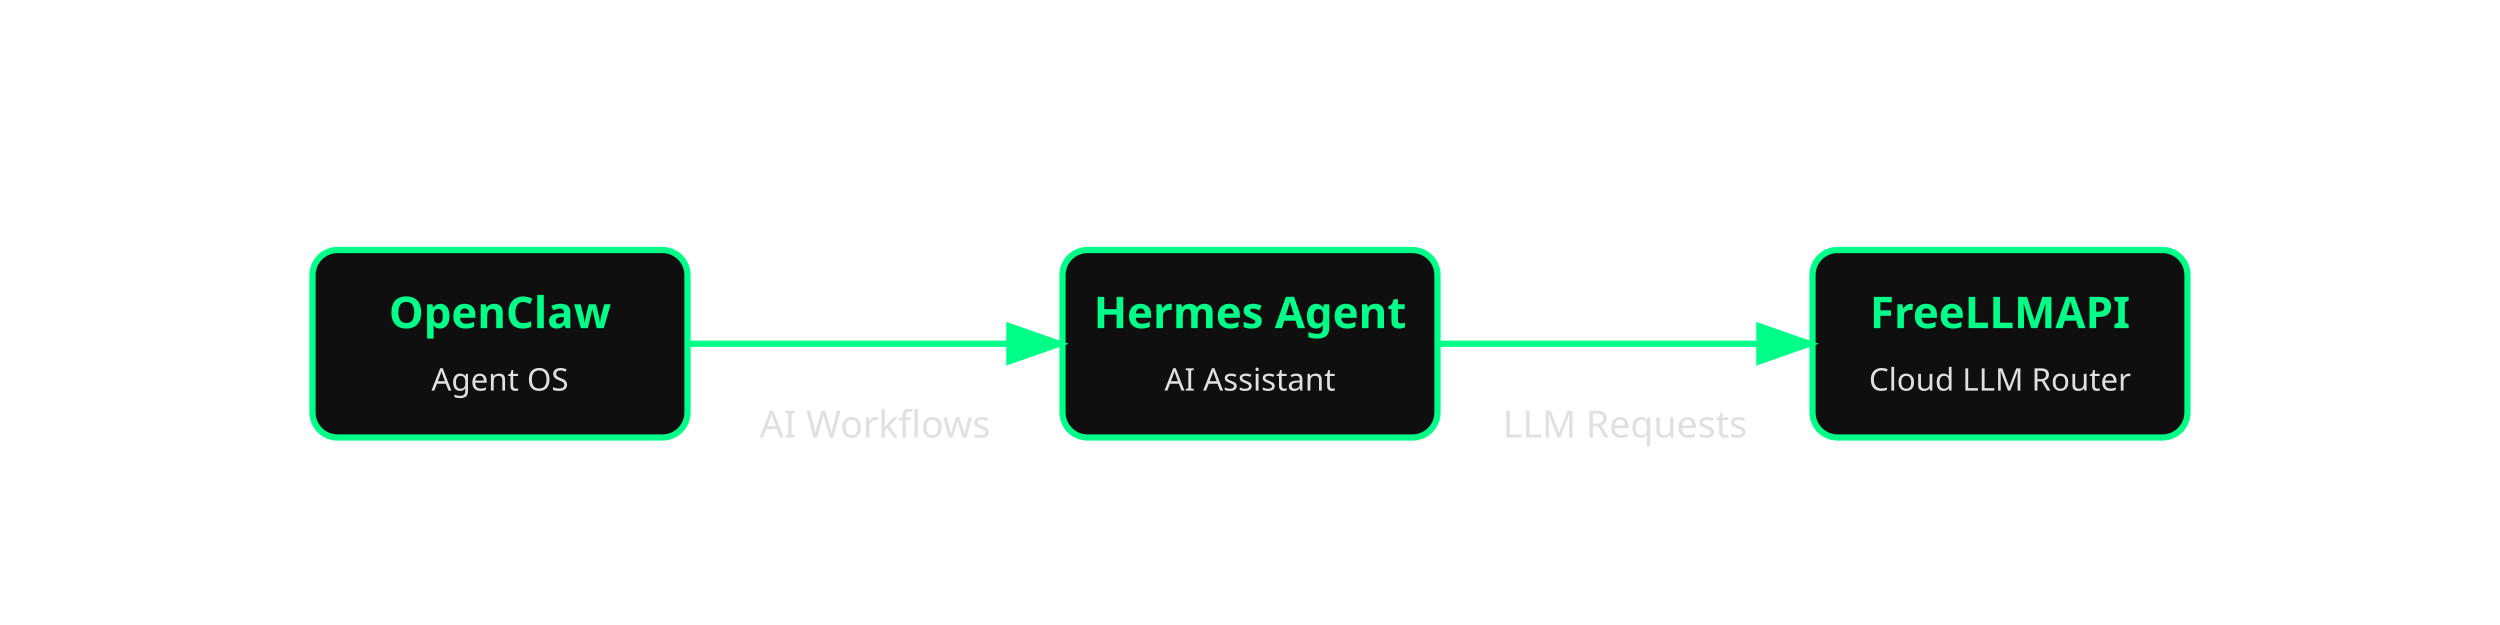
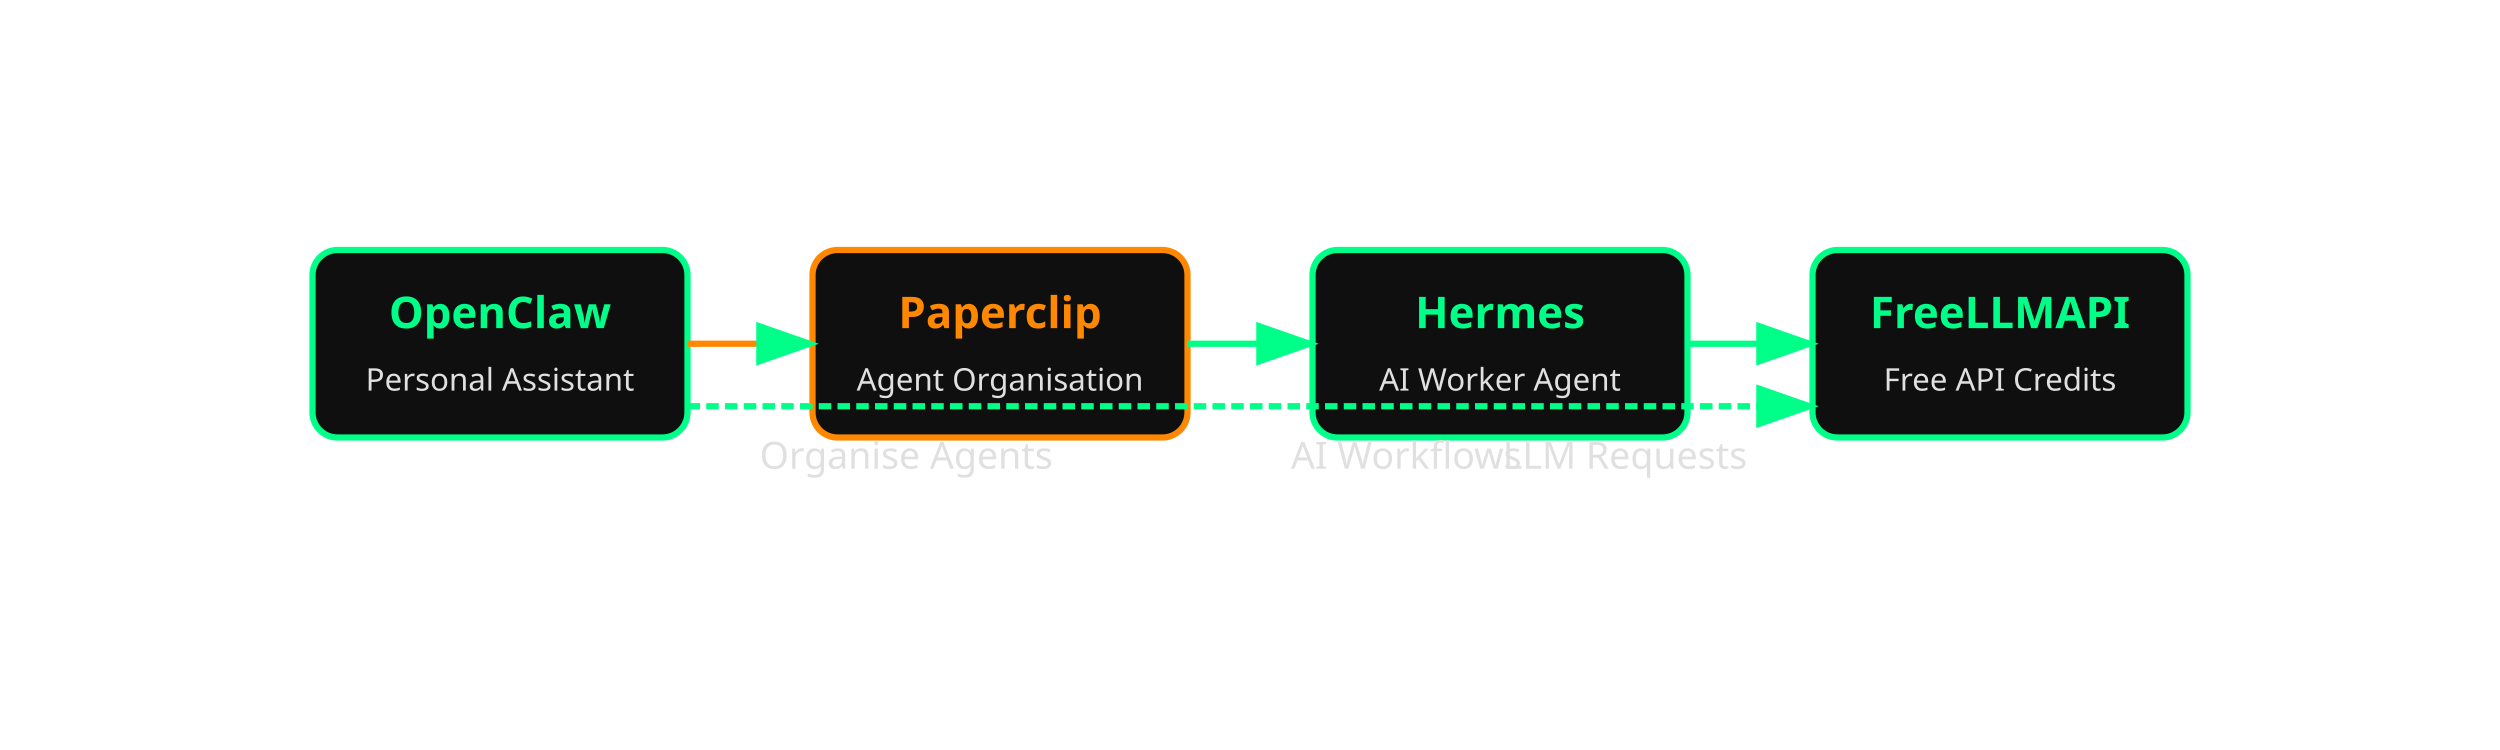
- <svg xmlns="http://www.w3.org/2000/svg" width="100%" height="200" viewBox="0 0 800 200">
+ <svg xmlns="http://www.w3.org/2000/svg" width="100%" height="240" viewBox="0 0 800 240">
  <rect x="100" y="80" width="120" height="60" rx="8" fill="#0f0f0f" stroke="#00ff88" stroke-width="2" />
  <text x="160" y="105" font-family="sans-serif" font-size="14" font-weight="bold" text-anchor="middle" fill="#00ff88">OpenClaw</text>
-   <text x="160" y="125" font-family="sans-serif" font-size="10" text-anchor="middle" fill="#e0e0e0">Agent OS</text>
-   <rect x="340" y="80" width="120" height="60" rx="8" fill="#0f0f0f" stroke="#00ff88" stroke-width="2" />
-   <text x="400" y="105" font-family="sans-serif" font-size="14" font-weight="bold" text-anchor="middle" fill="#00ff88">Hermes Agent</text>
-   <text x="400" y="125" font-family="sans-serif" font-size="10" text-anchor="middle" fill="#e0e0e0">AI Assistant</text>
+   <text x="160" y="125" font-family="sans-serif" font-size="10" text-anchor="middle" fill="#e0e0e0">Personal Assistant</text>
+   <rect x="260" y="80" width="120" height="60" rx="8" fill="#0f0f0f" stroke="#ff8800" stroke-width="2" />
+   <text x="320" y="105" font-family="sans-serif" font-size="14" font-weight="bold" text-anchor="middle" fill="#ff8800">Paperclip</text>
+   <text x="320" y="125" font-family="sans-serif" font-size="10" text-anchor="middle" fill="#e0e0e0">Agent Organisation</text>
+   <rect x="420" y="80" width="120" height="60" rx="8" fill="#0f0f0f" stroke="#00ff88" stroke-width="2" />
+   <text x="480" y="105" font-family="sans-serif" font-size="14" font-weight="bold" text-anchor="middle" fill="#00ff88">Hermes</text>
+   <text x="480" y="125" font-family="sans-serif" font-size="10" text-anchor="middle" fill="#e0e0e0">AI Worker Agent</text>
  <rect x="580" y="80" width="120" height="60" rx="8" fill="#0f0f0f" stroke="#00ff88" stroke-width="2" />
  <text x="640" y="105" font-family="sans-serif" font-size="14" font-weight="bold" text-anchor="middle" fill="#00ff88">FreeLLMAPI</text>
-   <text x="640" y="125" font-family="sans-serif" font-size="10" text-anchor="middle" fill="#e0e0e0">Cloud LLM Router</text>
+   <text x="640" y="125" font-family="sans-serif" font-size="10" text-anchor="middle" fill="#e0e0e0">Free API Credits</text>
  <defs>
    <marker id="arrowhead" markerWidth="10" markerHeight="7" refX="9" refY="3.5" orient="auto">
      <polygon points="0 0, 10 3.5, 0 7" fill="#00ff88" />
    </marker>
  </defs>
-   <line x1="220" y1="110" x2="340" y2="110" stroke="#00ff88" stroke-width="2" marker-end="url(#arrowhead)" />
-   <line x1="460" y1="110" x2="580" y2="110" stroke="#00ff88" stroke-width="2" marker-end="url(#arrowhead)" />
-   <text x="280" y="140" font-family="sans-serif" font-size="12" text-anchor="middle" fill="#e0e0e0">AI Workflows</text>
-   <text x="520" y="140" font-family="sans-serif" font-size="12" text-anchor="middle" fill="#e0e0e0">LLM Requests</text>
+   <line x1="220" y1="110" x2="260" y2="110" stroke="#ff8800" stroke-width="2" marker-end="url(#arrowhead)" />
+   <line x1="380" y1="110" x2="420" y2="110" stroke="#00ff88" stroke-width="2" marker-end="url(#arrowhead)" />
+   <line x1="540" y1="110" x2="580" y2="110" stroke="#00ff88" stroke-width="2" marker-end="url(#arrowhead)" />
+   <line x1="220" y1="130" x2="580" y2="130" stroke="#00ff88" stroke-width="2" stroke-dasharray="4 2" marker-end="url(#arrowhead)" />
+   <text x="290" y="150" font-family="sans-serif" font-size="12" text-anchor="middle" fill="#e0e0e0">Organise Agents</text>
+   <text x="450" y="150" font-family="sans-serif" font-size="12" text-anchor="middle" fill="#e0e0e0">AI Workflows</text>
+   <text x="520" y="150" font-family="sans-serif" font-size="12" text-anchor="middle" fill="#e0e0e0">LLM Requests</text>
</svg>
